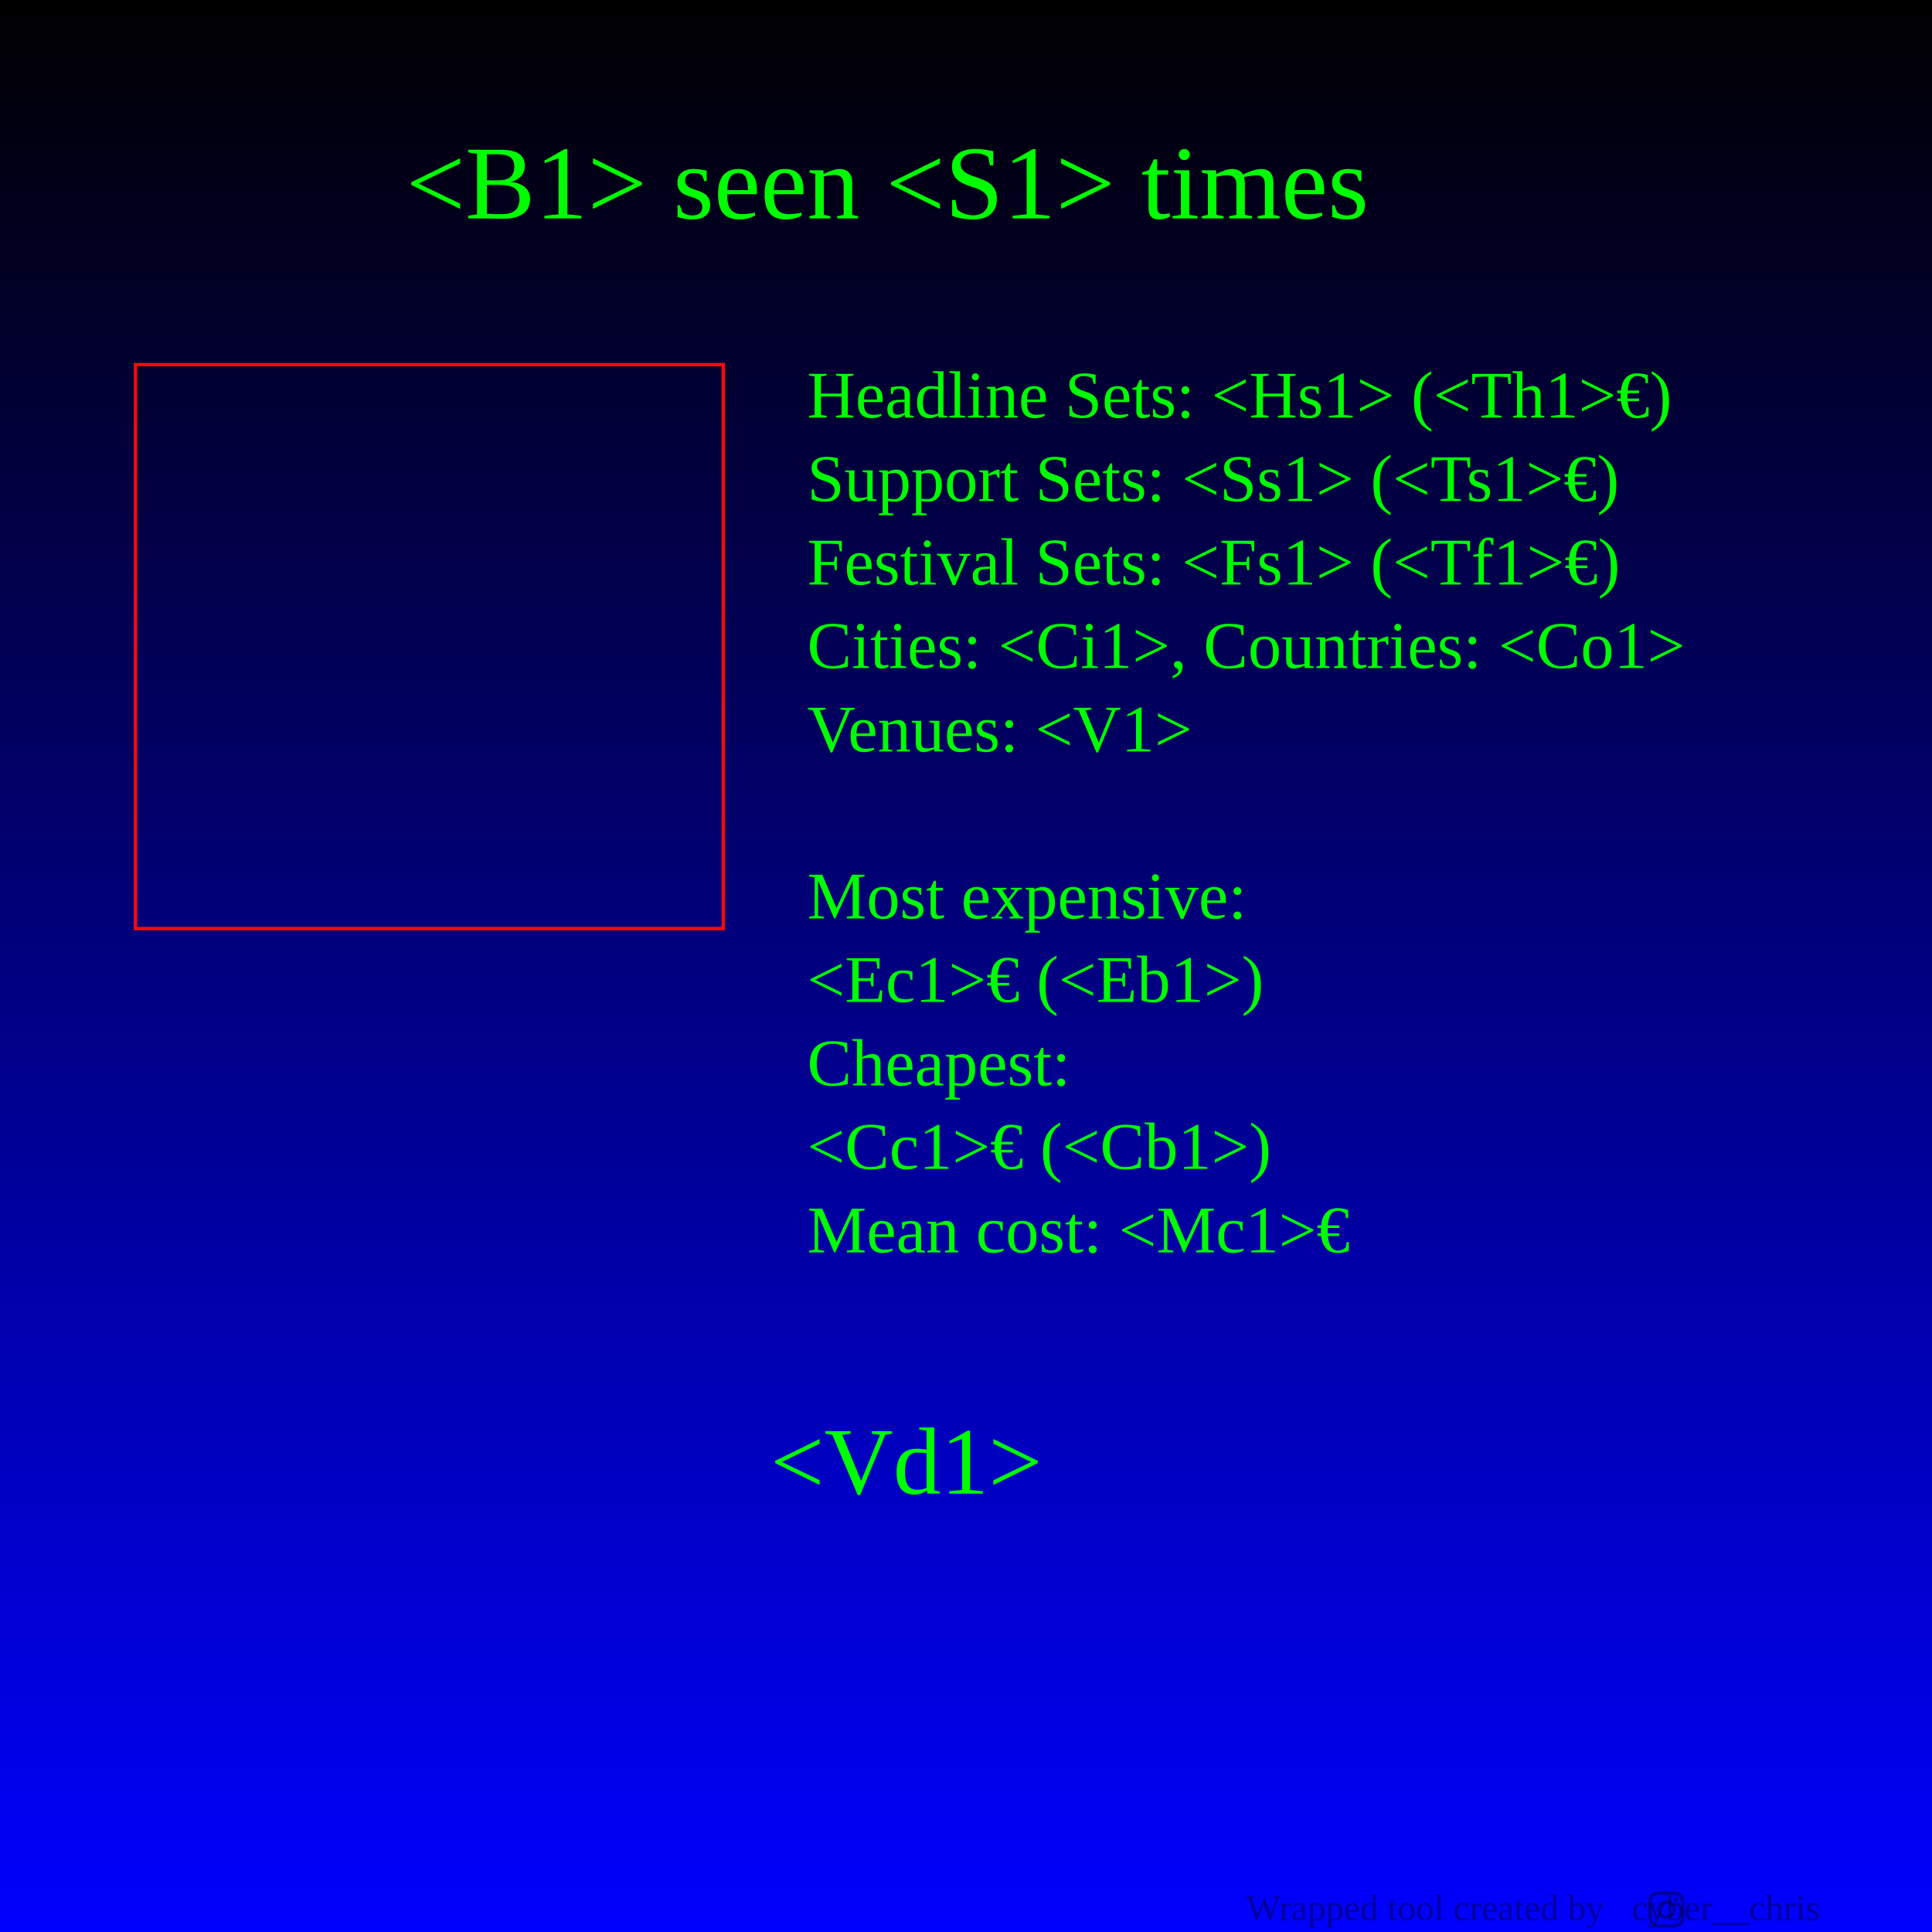
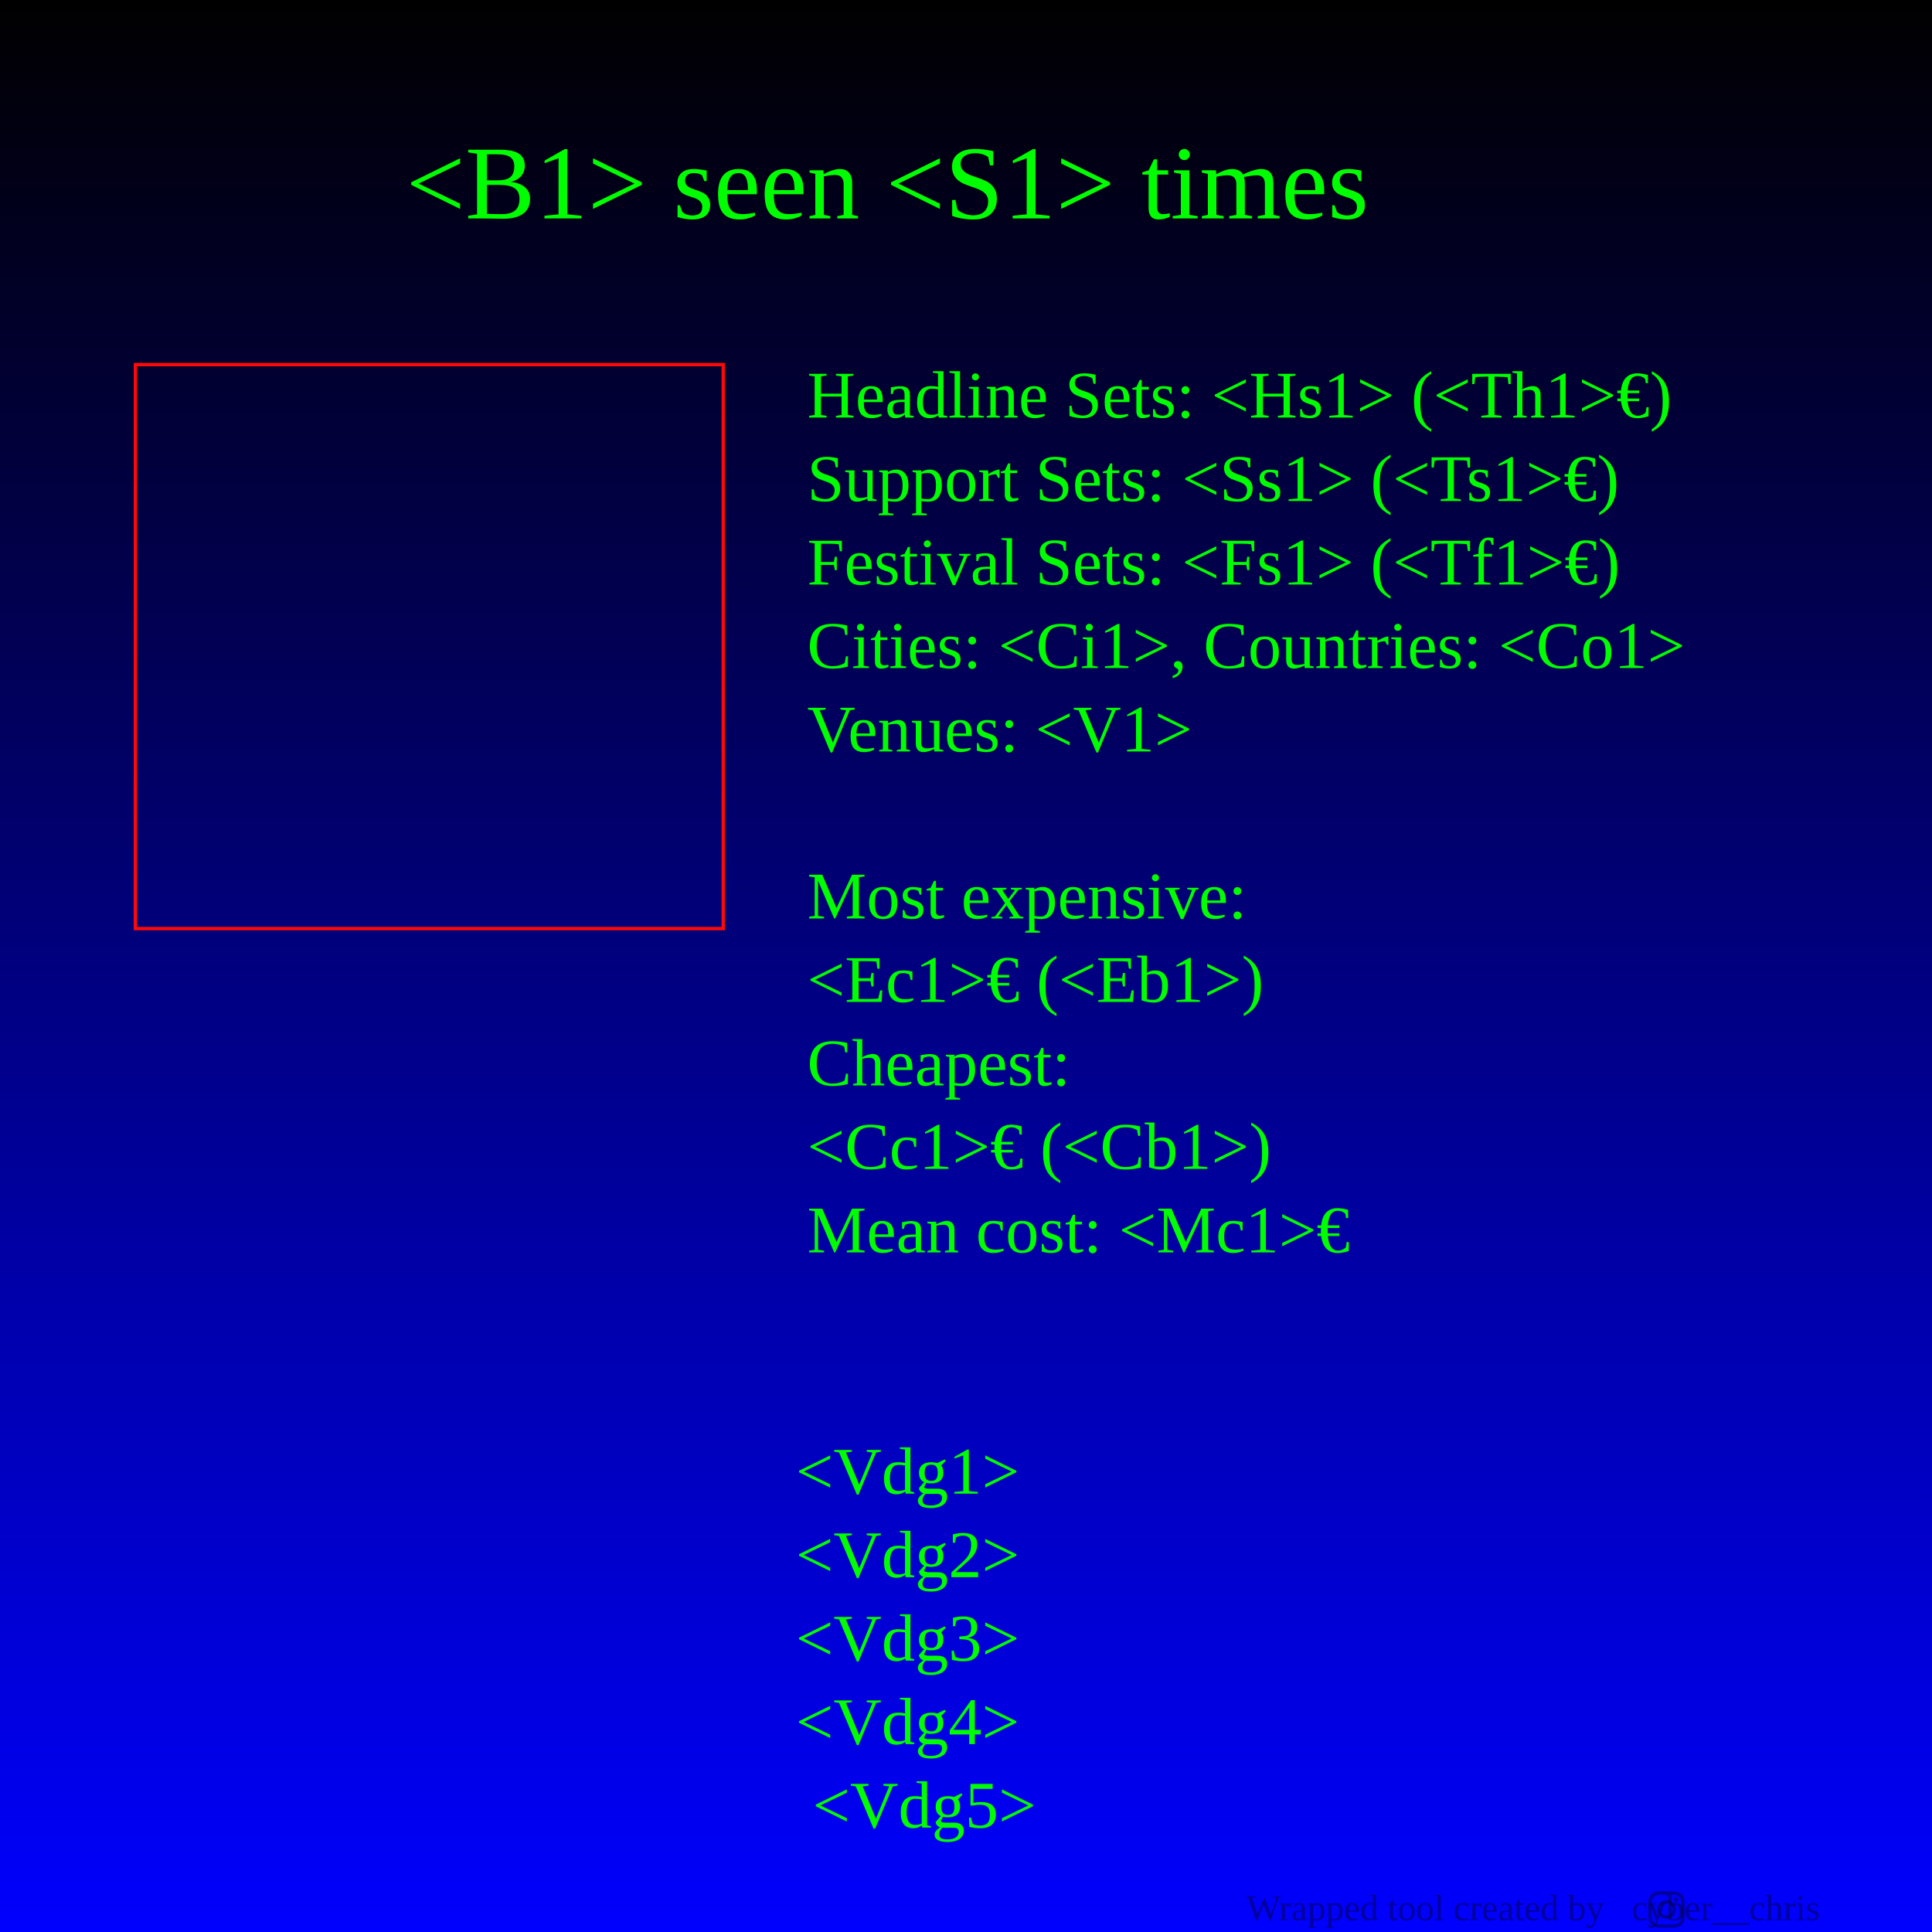
<svg xmlns="http://www.w3.org/2000/svg" xmlns:xlink="http://www.w3.org/1999/xlink" width="1080" height="1080" viewBox="0 0 1080 1080" version="1.1" id="svg1">
  <defs id="defs1">
    <pattern xlink:href="#pattern6-7" preserveAspectRatio="xMidYMid" id="pattern7" patternTransform="matrix(0.2389014,0,0,0.2389014,228.0576,249.6872)" />
    <pattern patternUnits="userSpaceOnUse" width="29" height="20" patternTransform="translate(190,350)" preserveAspectRatio="xMidYMid" style="fill:#010000" id="pattern6-7">
      <path style="fill:none;stroke:#010000;stroke-width:10;stroke-linecap:butt;stroke-dasharray:none;paint-order:stroke markers fill;stop-color:#010000" d="M 0,5 C 19,5 10,15 29,15" id="path4-2" />
    </pattern>
    <linearGradient id="linearGradient3">
      <stop style="stop-color:#010000;stop-opacity:1;" offset="0" id="stop3" />
      <stop style="stop-color:#0000fe;stop-opacity:1" offset="1" id="stop4" />
    </linearGradient>
    <linearGradient xlink:href="#linearGradient3" id="linearGradient4" x1="540" y1="0" x2="540" y2="1080" gradientUnits="userSpaceOnUse" />
  </defs>
  <g id="layer2" style="display:inline">
    <rect style="fill:url(#linearGradient4);fill-opacity:1" id="rect2" width="1080" height="1080" x="0" y="0" />
    <text xml:space="preserve" style="font-size:20.389px;text-align:center;writing-mode:lr-tb;direction:ltr;text-anchor:middle;display:inline;fill:#000000;fill-opacity:0.382;stroke:#ff0808;stroke-width:1.318;stroke-opacity:0" x="869.713" y="1073.417" id="text17-0">
      <tspan id="tspan17-3" x="869.713" y="1073.417" style="font-size:20.389px;fill:#000000;fill-opacity:0.382;stroke-width:1.318" dx="0 0 0 0 0 0 0 0 0 0 0 0 0 0 0 0 0 0 0 0 0 0 0 0 1.402 0 3.094 0 0 0 0 0 1.778" dy="0 0 0 0 0 0 0 0 0 0 0 0 0 0 0 0 0 0 0 0 0 0 0 0 0 0 0 0 0 0 0 -2.967 0 2.967">Wrapped tool created by   cyber__chris</tspan>
    </text>
    <path d="m 927.355,1057.335 c -1.082,0.051 -1.821,0.224 -2.467,0.478 -0.669,0.261 -1.235,0.61 -1.799,1.176 -0.564,0.566 -0.911,1.133 -1.17,1.803 -0.25,0.647 -0.42,1.387 -0.468,2.469 -0.048,1.083 -0.059,1.431 -0.053,4.193 0.007,2.762 0.018,3.108 0.07,4.193 0.051,1.082 0.224,1.821 0.478,2.467 0.261,0.669 0.61,1.235 1.176,1.799 0.566,0.564 1.133,0.91 1.804,1.17 0.647,0.25 1.387,0.42 2.469,0.468 1.082,0.047 1.431,0.059 4.192,0.053 2.761,0 3.108,-0.018 4.193,-0.068 1.085,-0.051 1.82,-0.225 2.466,-0.477 0.669,-0.262 1.235,-0.611 1.799,-1.177 0.564,-0.566 0.911,-1.134 1.169,-1.804 0.251,-0.647 0.421,-1.387 0.468,-2.468 0.047,-1.086 0.059,-1.432 0.053,-4.193 -0.007,-2.761 -0.018,-3.107 -0.069,-4.192 -0.051,-1.085 -0.224,-1.821 -0.477,-2.468 -0.261,-0.668 -0.61,-1.234 -1.176,-1.799 -0.566,-0.565 -1.134,-0.911 -1.804,-1.169 -0.647,-0.25 -1.387,-0.421 -2.469,-0.468 -1.082,-0.046 -1.431,-0.059 -4.193,-0.052 -2.762,0 -3.108,0.018 -4.192,0.069 m 0.119,18.385 c -0.992,-0.042 -1.53,-0.208 -1.889,-0.346 -0.475,-0.183 -0.814,-0.404 -1.171,-0.758 -0.358,-0.354 -0.577,-0.694 -0.763,-1.168 -0.139,-0.359 -0.307,-0.896 -0.354,-1.888 -0.05,-1.071 -0.061,-1.393 -0.067,-4.108 -0.005,-2.715 0.007,-3.037 0.051,-4.109 0.042,-0.991 0.208,-1.53 0.346,-1.888 0.183,-0.476 0.404,-0.814 0.758,-1.171 0.355,-0.357 0.694,-0.577 1.168,-0.763 0.358,-0.141 0.896,-0.306 1.887,-0.354 1.073,-0.051 1.394,-0.062 4.109,-0.068 2.715,0 3.037,0 4.11,0.051 0.991,0.043 1.53,0.207 1.888,0.346 0.475,0.183 0.814,0.403 1.171,0.758 0.357,0.355 0.578,0.693 0.763,1.169 0.14,0.358 0.306,0.895 0.353,1.887 0.051,1.073 0.063,1.394 0.068,4.109 0.007,2.714 -0.007,3.037 -0.052,4.108 -0.043,0.992 -0.208,1.53 -0.346,1.889 -0.183,0.475 -0.404,0.814 -0.759,1.171 -0.355,0.357 -0.693,0.577 -1.168,0.763 -0.358,0.141 -0.896,0.306 -1.887,0.353 -1.072,0.05 -1.394,0.062 -4.11,0.068 -2.716,0 -3.036,0 -4.109,-0.051 m 8.29,-13.721 a 1.22,1.22 0 1 0 1.218,-1.222 1.22,1.22 0 0 0 -1.218,1.222 m -9.419,5.445 c 0.005,2.884 2.348,5.217 5.232,5.212 2.884,0 5.218,-2.348 5.212,-5.232 -0.007,-2.884 -2.348,-5.217 -5.232,-5.212 -2.884,0 -5.217,2.348 -5.212,5.232 m 1.832,0 a 3.39,3.39 0 1 1 3.397,3.384 3.39,3.39 0 0 1 -3.397,-3.384" id="path1" style="display:inline;fill:#000000;fill-opacity:0.382;stroke-width:0.02" />
  </g>
  <g id="layer1" style="display:inline">
    <text xml:space="preserve" style="font-size:58.667px;text-align:start;writing-mode:lr-tb;direction:ltr;text-anchor:start;fill:#00fe00;stroke-width:0.526" x="529.718" y="122.113" id="text1">
      <tspan id="tspan1" x="540.03" y="122.113" style="font-size:58.667px;text-align:center;text-anchor:middle;stroke-width:0.526">&lt;B1&gt; seen &lt;S1&gt; times </tspan>
    </text>
  </g>
  <g id="layer3">
    <rect style="display:inline;fill:none;stroke:#ff0808;stroke-width:1.898;stroke-linecap:butt;stroke-linejoin:miter;stroke-dasharray:none;stroke-opacity:1" id="rect1" width="328.605" height="315.26" x="75.701" y="203.819" />
    <text xml:space="preserve" style="font-size:45.869px;text-align:start;writing-mode:lr-tb;direction:ltr;text-anchor:start;display:inline;fill:none;stroke:url(#pattern7);stroke-width:0.247;stroke-linecap:butt;stroke-linejoin:miter;stroke-dasharray:none;stroke-opacity:1" x="240.003" y="203.819" id="text7">
      <tspan id="tspan7" x="240.003" y="203.819" style="fill:#00fe00;stroke:#ff0808;stroke-width:0.247;stroke-opacity:0" />
    </text>
    <text xml:space="preserve" style="font-size:37.333px;text-align:start;writing-mode:lr-tb;direction:ltr;text-anchor:start;display:inline;fill:#00fe00;stroke:#ff0808;stroke-width:1.034;stroke-linecap:butt;stroke-linejoin:miter;stroke-dasharray:none;stroke-opacity:0" x="451.202" y="233.417" id="text9">
      <tspan x="451.202" y="233.417" id="tspan2" style="font-size:37.333px">Headline Sets: &lt;Hs1&gt; (&lt;Th1&gt;€)</tspan>
      <tspan x="451.202" y="280.084" style="font-size:37.333px" id="tspan20">Support Sets: &lt;Ss1&gt; (&lt;Ts1&gt;€)</tspan>
      <tspan x="451.202" y="326.751" id="tspan10" style="font-size:37.333px">Festival Sets: &lt;Fs1&gt; (&lt;Tf1&gt;€) </tspan>
      <tspan x="451.202" y="373.417" id="tspan3" style="font-size:37.333px">Cities: &lt;Ci1&gt;, Countries: &lt;Co1&gt;</tspan>
      <tspan x="451.202" y="420.084" style="font-size:37.333px" id="tspan8">Venues: &lt;V1&gt;</tspan>
      <tspan x="451.202" y="466.75" dx="0 0 0 0 0 0 0 0 0 0 0 0 0 0 0 0 0 0 0 0 0 0 0 0 0 0 0 0 0 0 0 0 0 0 0 0 0 2.041" style="font-size:37.333px" id="tspan23" />
      <tspan x="451.202" y="513.417" style="font-size:37.333px" id="tspan16">Most expensive:</tspan>
      <tspan x="451.202" y="560.084" dx="0 0 0 0 0 0 0 0 0 0 0 0 0 0 0 0 0 0 0 0 0 0 0 0 0 0 0 0 0 0 2.041" style="font-size:37.333px" id="tspan4">&lt;Ec1&gt;€ (&lt;Eb1&gt;)</tspan>
      <tspan x="451.202" y="606.75" style="font-size:37.333px" id="tspan17">Cheapest:</tspan>
      <tspan x="451.202" y="653.417" dx="0 0 0 0 0 0 0 0 0 0 0 0 0 0 0 0 0 0 0 0 0 0 0 0 0 0 0 0 0 0 0 0 0 0 0 0 0 0 0 0 0 0 0 0 0 0 0 0 0 0 0 2.041" style="font-size:37.333px" id="tspan6">&lt;Cc1&gt;€ (&lt;Cb1&gt;)</tspan>
      <tspan x="451.202" y="700.084" dx="0 0 0 0 0 0 0 0 0 0 0 0 0 0 0 0 0 0 0 0 0 0 0 0 0 0 0 0 0 0 0 0 0 0 0 0 0 0 0 0 0 0 0 0 0 0 0 0 0 0 0 0 0 0 0 0 0 0 0 0 0 0 0 0 0 0 0 0 0 2.041" style="font-size:37.333px" id="tspan18">Mean cost: &lt;Mc1&gt;€</tspan>
      <tspan x="451.202" y="746.75" id="tspan5" style="font-size:37.333px"> </tspan>
    </text>
-     <text xml:space="preserve" style="font-size:53.333px;text-align:center;writing-mode:lr-tb;direction:ltr;text-anchor:middle;fill:#ff00ff;stroke:#ff0808;stroke-width:1.034;stroke-opacity:0" x="540.03" y="834.972" id="text14">
-       <tspan id="tspan14" x="540.03" y="834.972" style="font-size:53.333px;fill:#00fe00">&lt;Vd1&gt;</tspan>
+     <text xml:space="preserve" style="font-size:37.333px;text-align:center;writing-mode:lr-tb;direction:ltr;text-anchor:middle;fill:#ff00ff;stroke:#ff0808;stroke-width:1.034;stroke-opacity:0" x="540.03" y="834.972" id="text14">
+       <tspan id="tspan14" x="540.03" y="834.972" style="font-size:37.333px;fill:#00fe00">&lt;Vdg1&gt;</tspan>
+       <tspan x="540.03" y="881.638" style="font-size:37.333px;fill:#00fe00" id="tspan9">&lt;Vdg2&gt;</tspan>
+       <tspan x="540.03" y="928.305" style="font-size:37.333px;fill:#00fe00" id="tspan11">&lt;Vdg3&gt;</tspan>
+       <tspan x="540.03" y="974.971" style="font-size:37.333px;fill:#00fe00" id="tspan12">&lt;Vdg4&gt;</tspan>
+       <tspan x="540.03" y="1021.638" style="font-size:37.333px;fill:#00fe00" id="tspan13">&lt;Vdg5&gt;</tspan>
+     </text>
+     <text xml:space="preserve" style="font-size:53.333px;text-align:center;writing-mode:lr-tb;direction:ltr;text-anchor:middle;fill:#ff00ff;stroke:#ff0808;stroke-width:1.034;stroke-opacity:0" x="540.03" y="895.57" id="text14-1">
+       <tspan id="tspan14-7" x="540.03" y="895.57" style="font-size:53.333px;fill:#00fe00" />
+     </text>
+     <text xml:space="preserve" style="font-size:53.333px;text-align:center;writing-mode:lr-tb;direction:ltr;text-anchor:middle;fill:#ff00ff;stroke:#ff0808;stroke-width:1.034;stroke-opacity:0" x="540.03" y="954.165" id="text14-5">
+       <tspan id="tspan14-8" x="540.03" y="954.165" style="font-size:53.333px;fill:#00fe00" />
+     </text>
+     <text xml:space="preserve" style="font-size:53.333px;text-align:center;writing-mode:lr-tb;direction:ltr;text-anchor:middle;fill:#ff00ff;stroke:#ff0808;stroke-width:1.034;stroke-opacity:0" x="540.03" y="1012.003" id="text14-3">
+       <tspan id="tspan14-78" x="540.03" y="1012.003" style="font-size:53.333px;fill:#00fe00" />
    </text>
  </g>
</svg>
